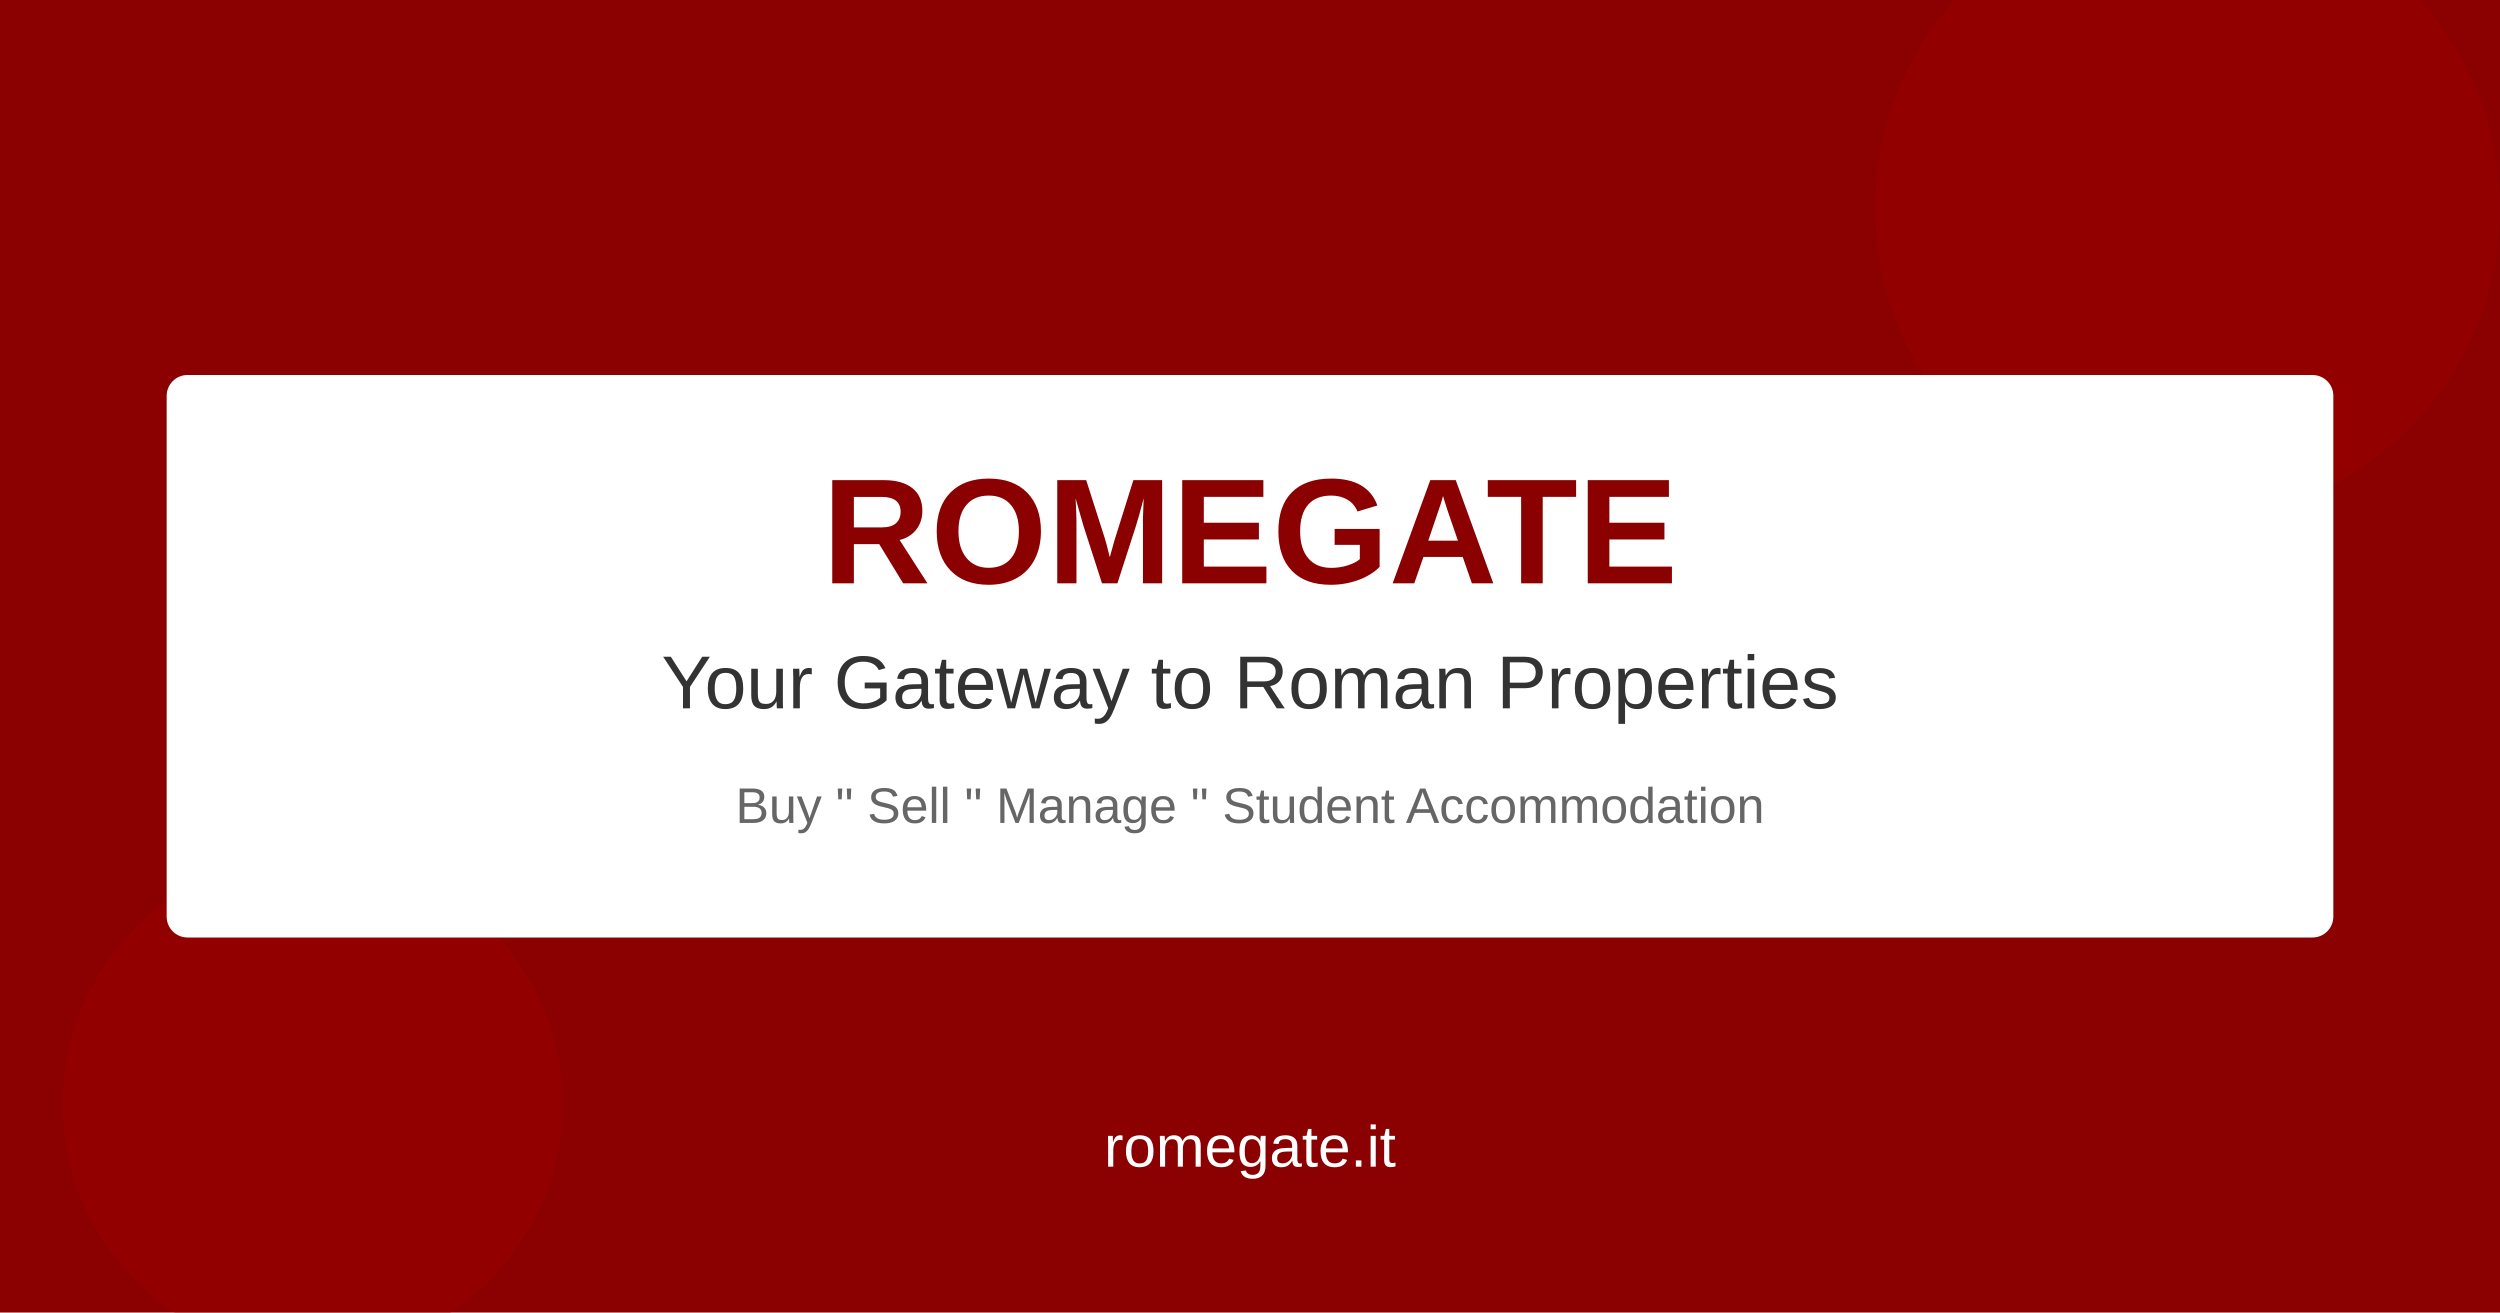
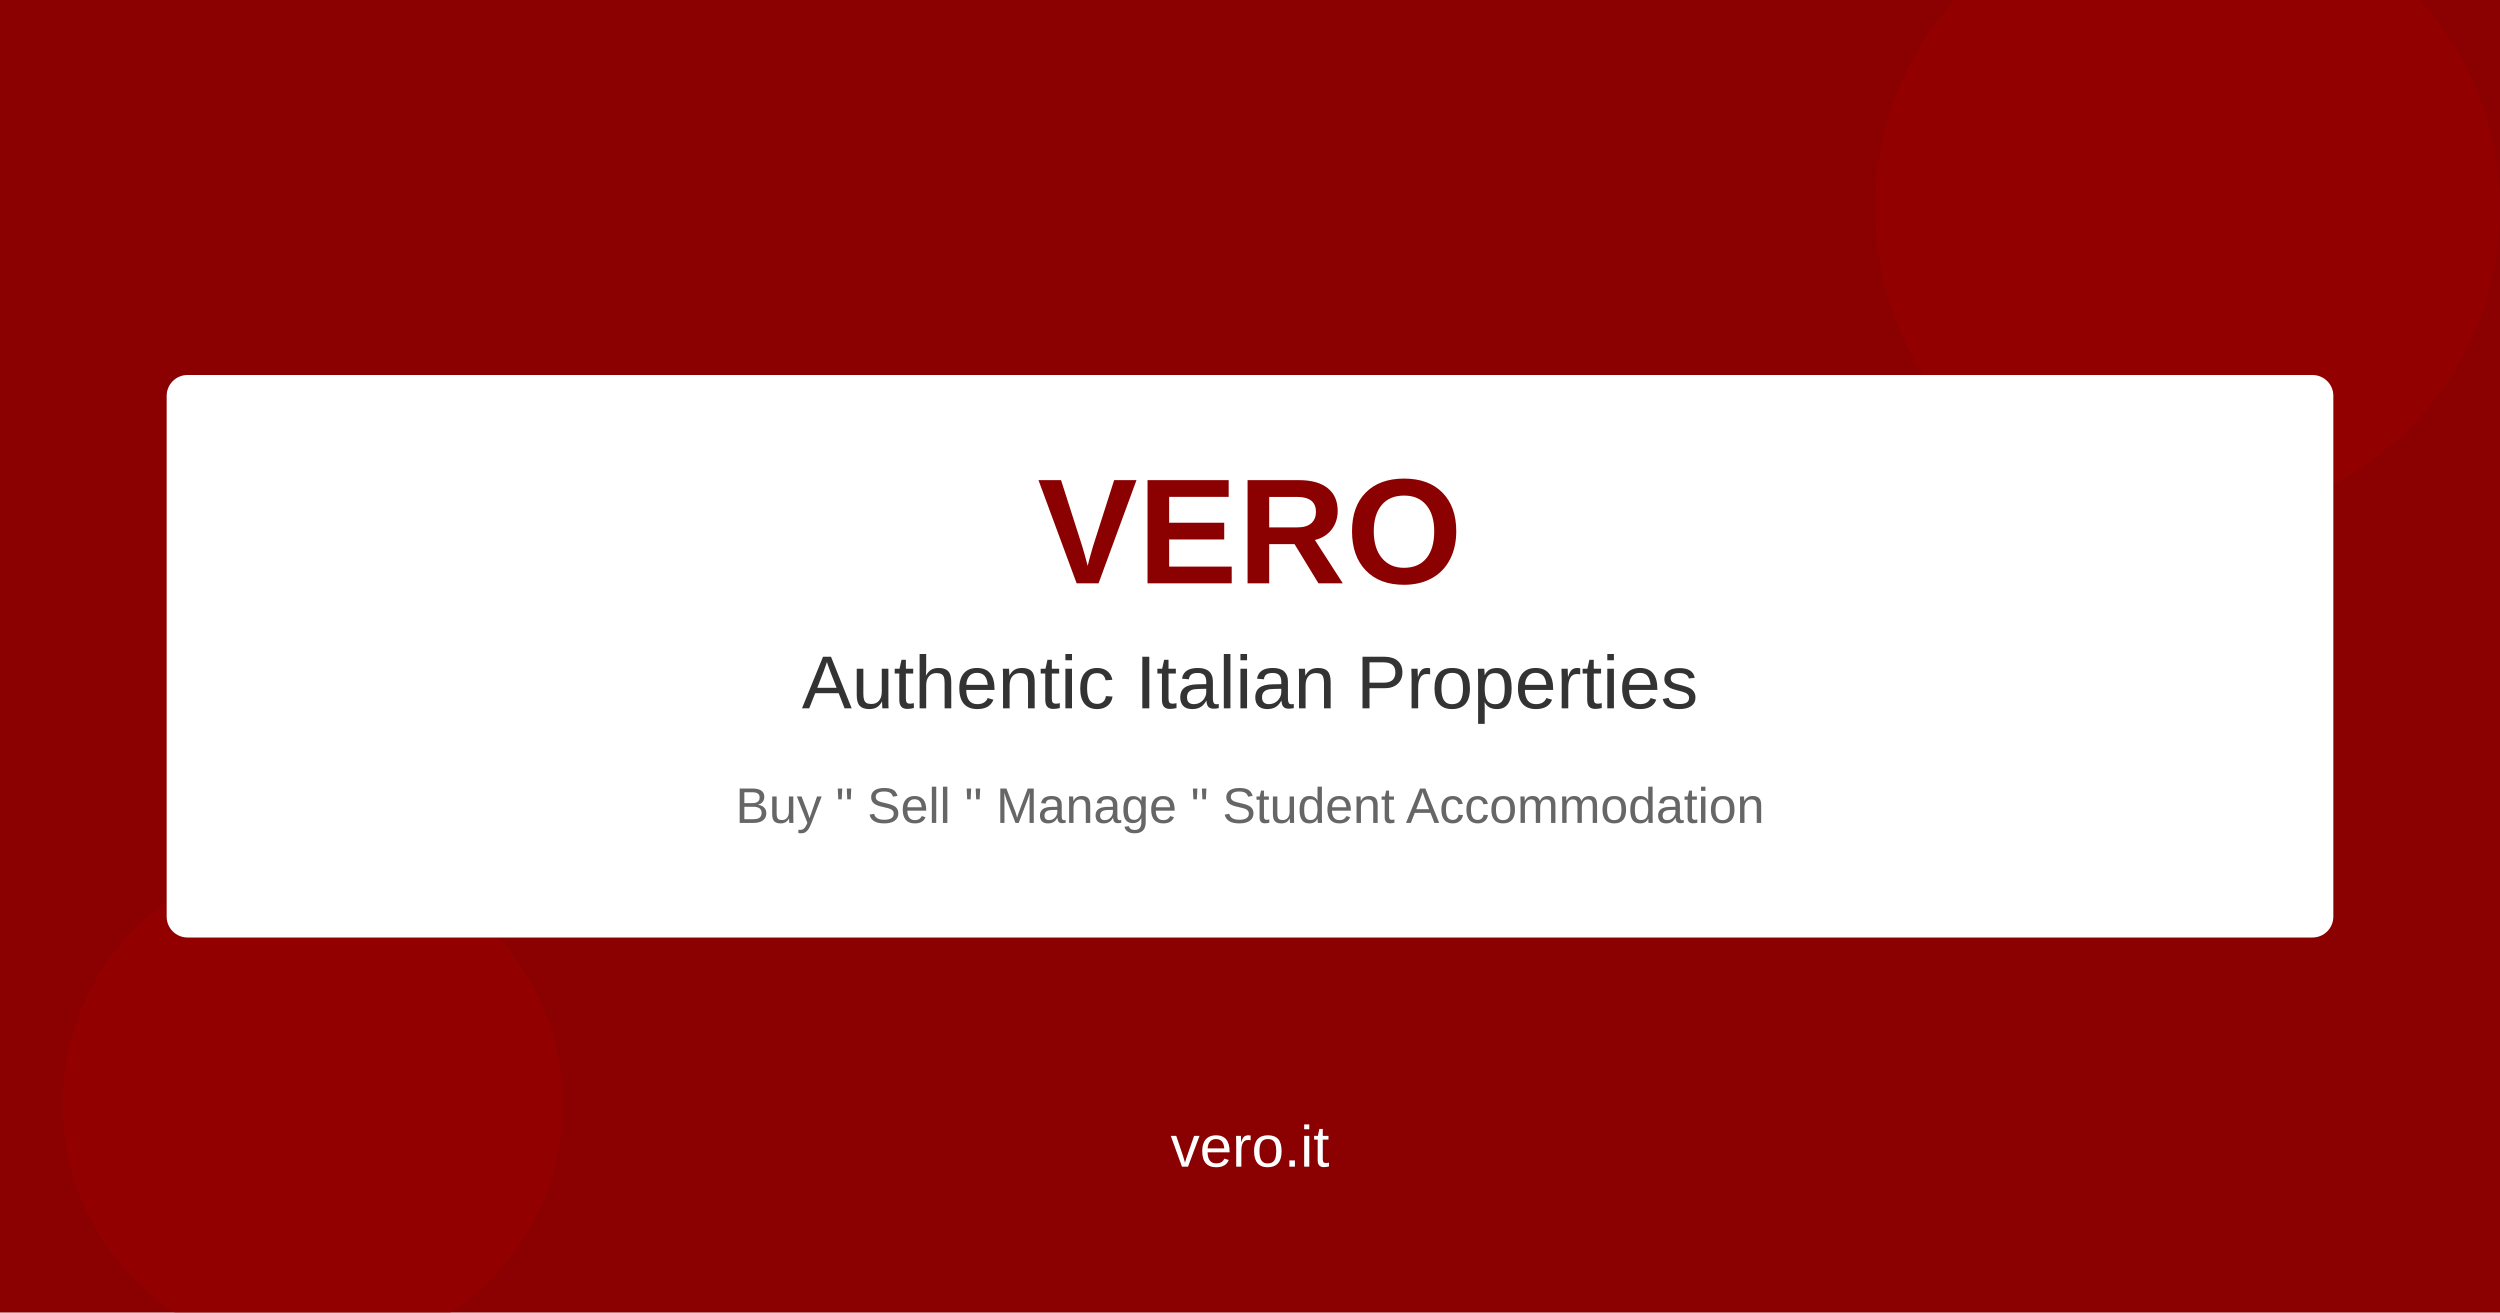
<svg xmlns="http://www.w3.org/2000/svg" width="1200" height="630">
  <rect width="1200" height="630" fill="#8B0000" />
  <circle cx="1050" cy="100" r="150" fill="#A00000" opacity="0.3" />
  <circle cx="150" cy="530" r="120" fill="#A00000" opacity="0.3" />
  <rect x="80" y="180" width="1040" height="270" fill="white" rx="10" />
  <text x="600" y="280" font-family="Arial, sans-serif" font-size="72" font-weight="bold" fill="#8B0000" text-anchor="middle">
-     ROMEGATE
+     VERO
  </text>
  <text x="600" y="340" font-family="Arial, sans-serif" font-size="36" fill="#333333" text-anchor="middle">
-     Your Gateway to Roman Properties
+     Authentic Italian Properties
  </text>
  <text x="600" y="395" font-family="Arial, sans-serif" font-size="24" fill="#666666" text-anchor="middle">
    Buy " Sell " Manage " Student Accommodation
  </text>
  <text x="600" y="560" font-family="Arial, sans-serif" font-size="28" fill="white" text-anchor="middle">
-     romegate.it
+     vero.it
  </text>
</svg>
